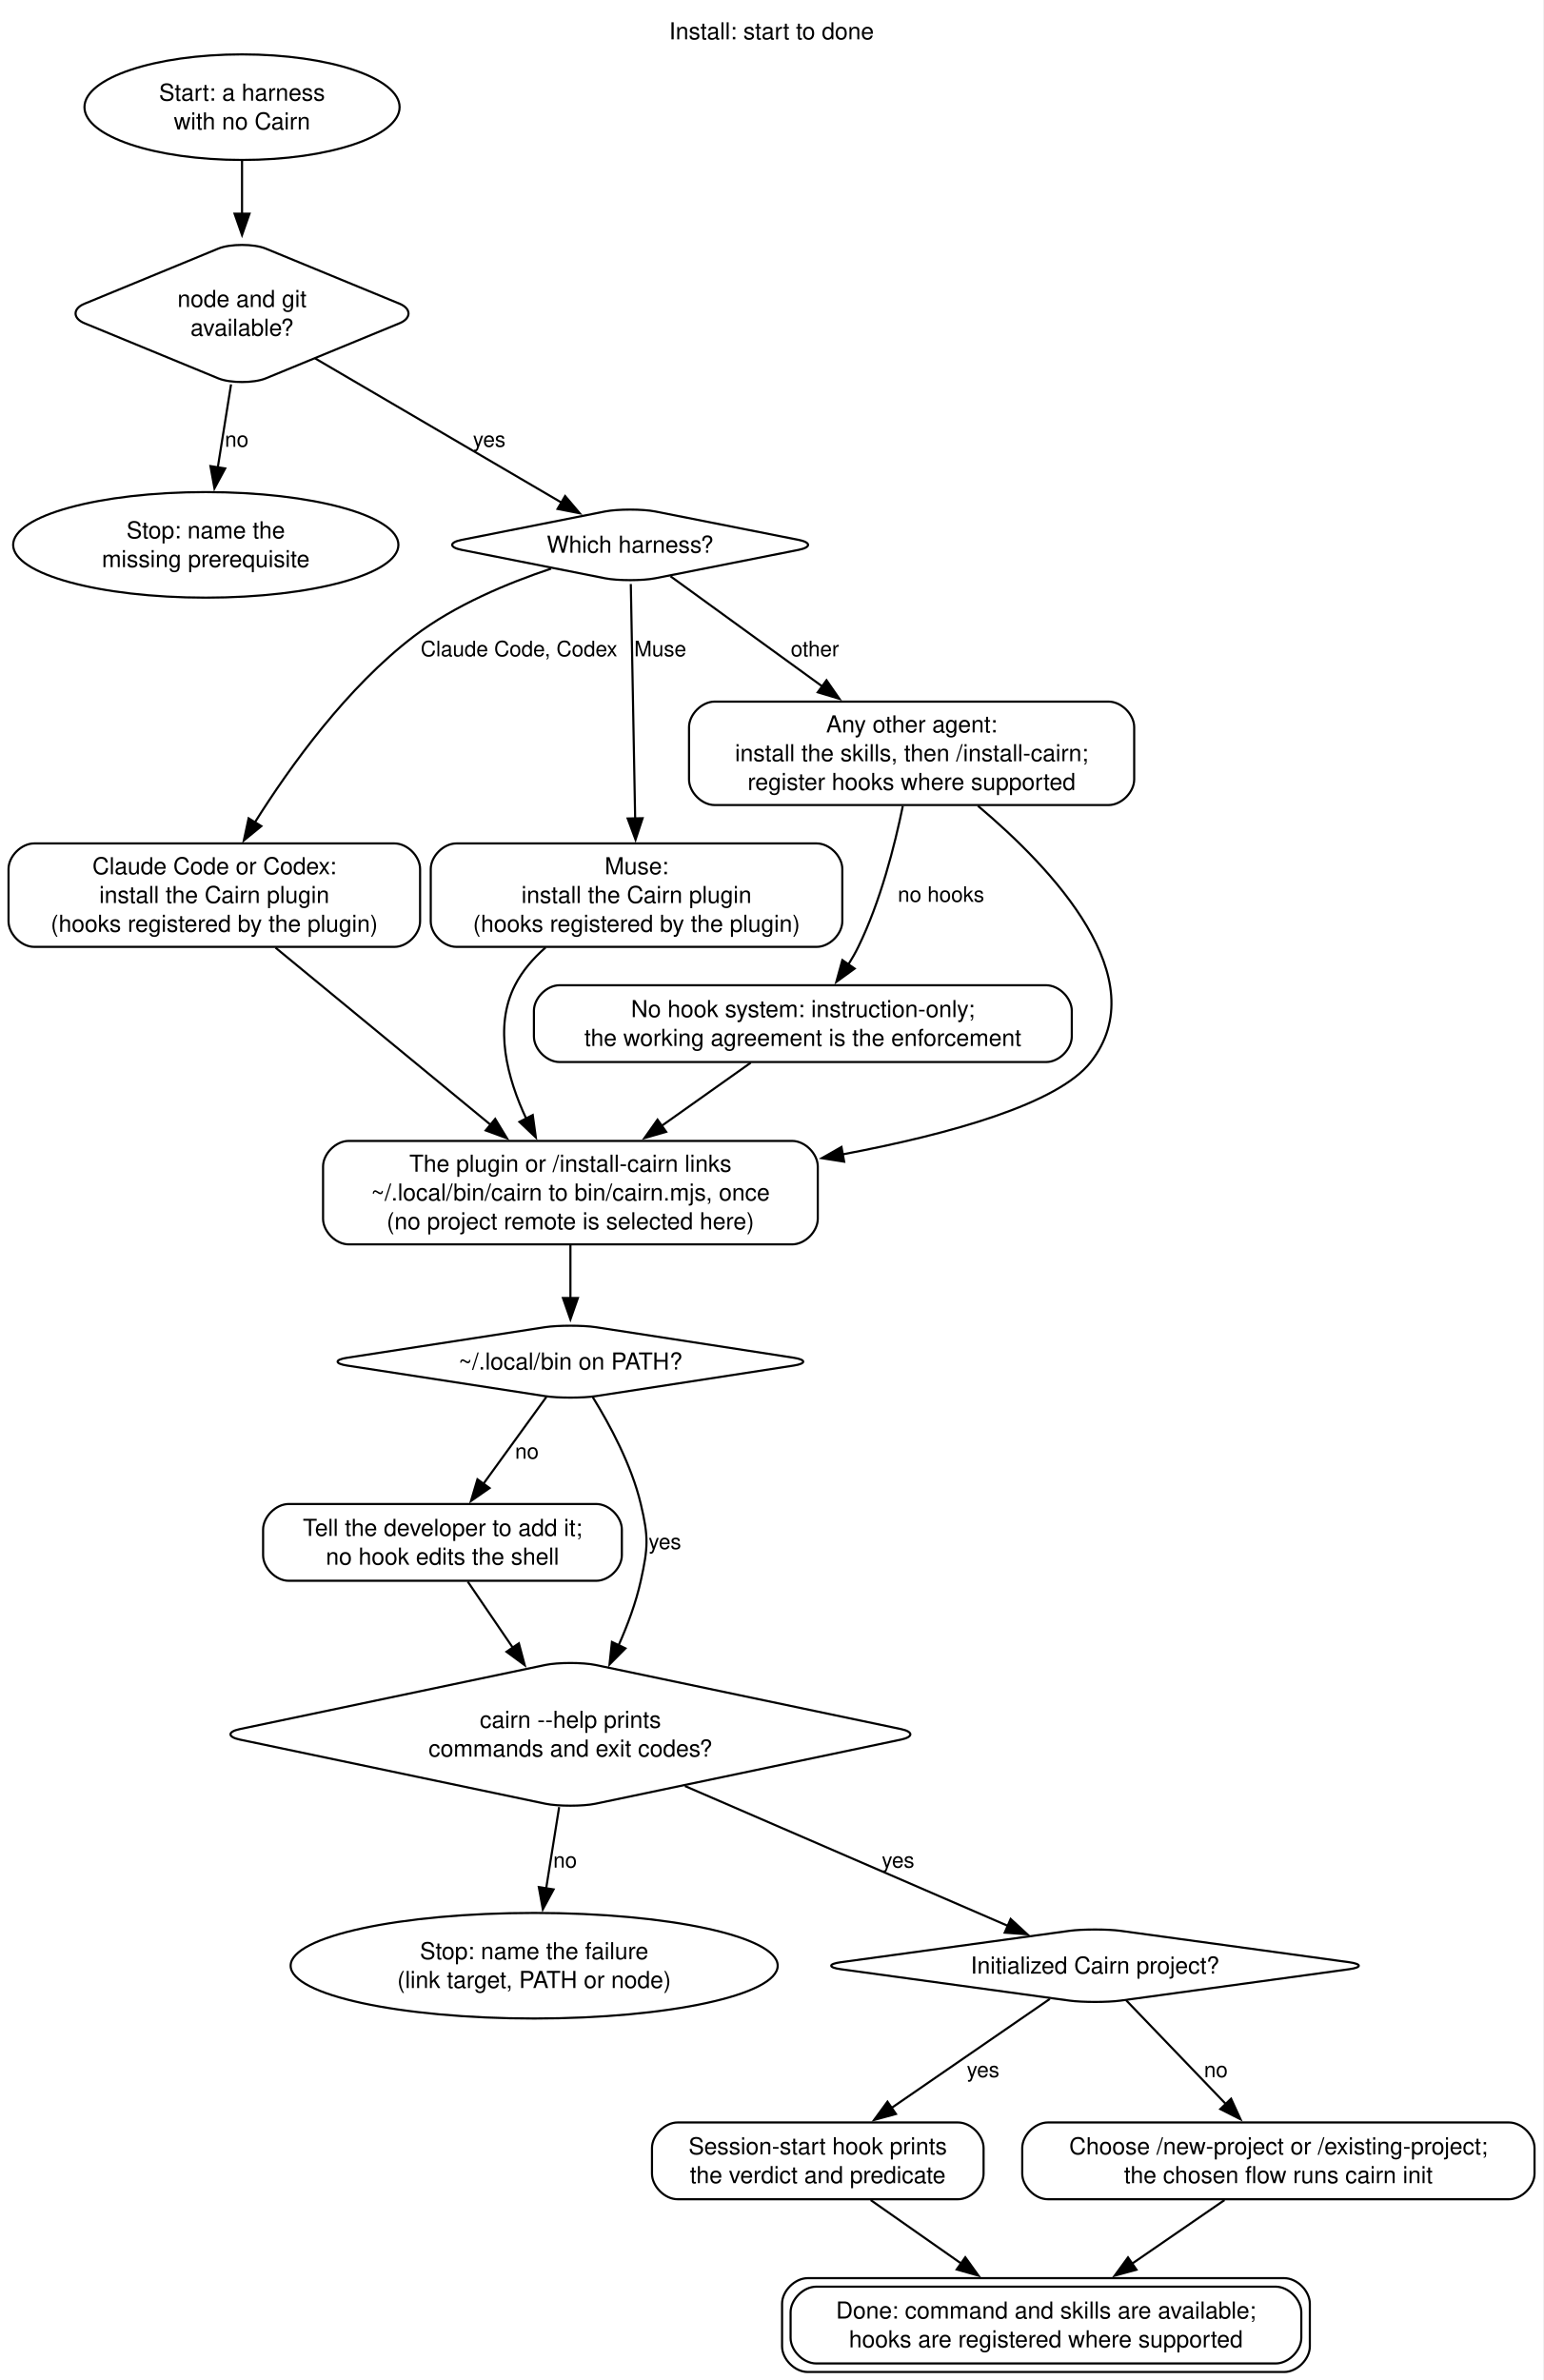
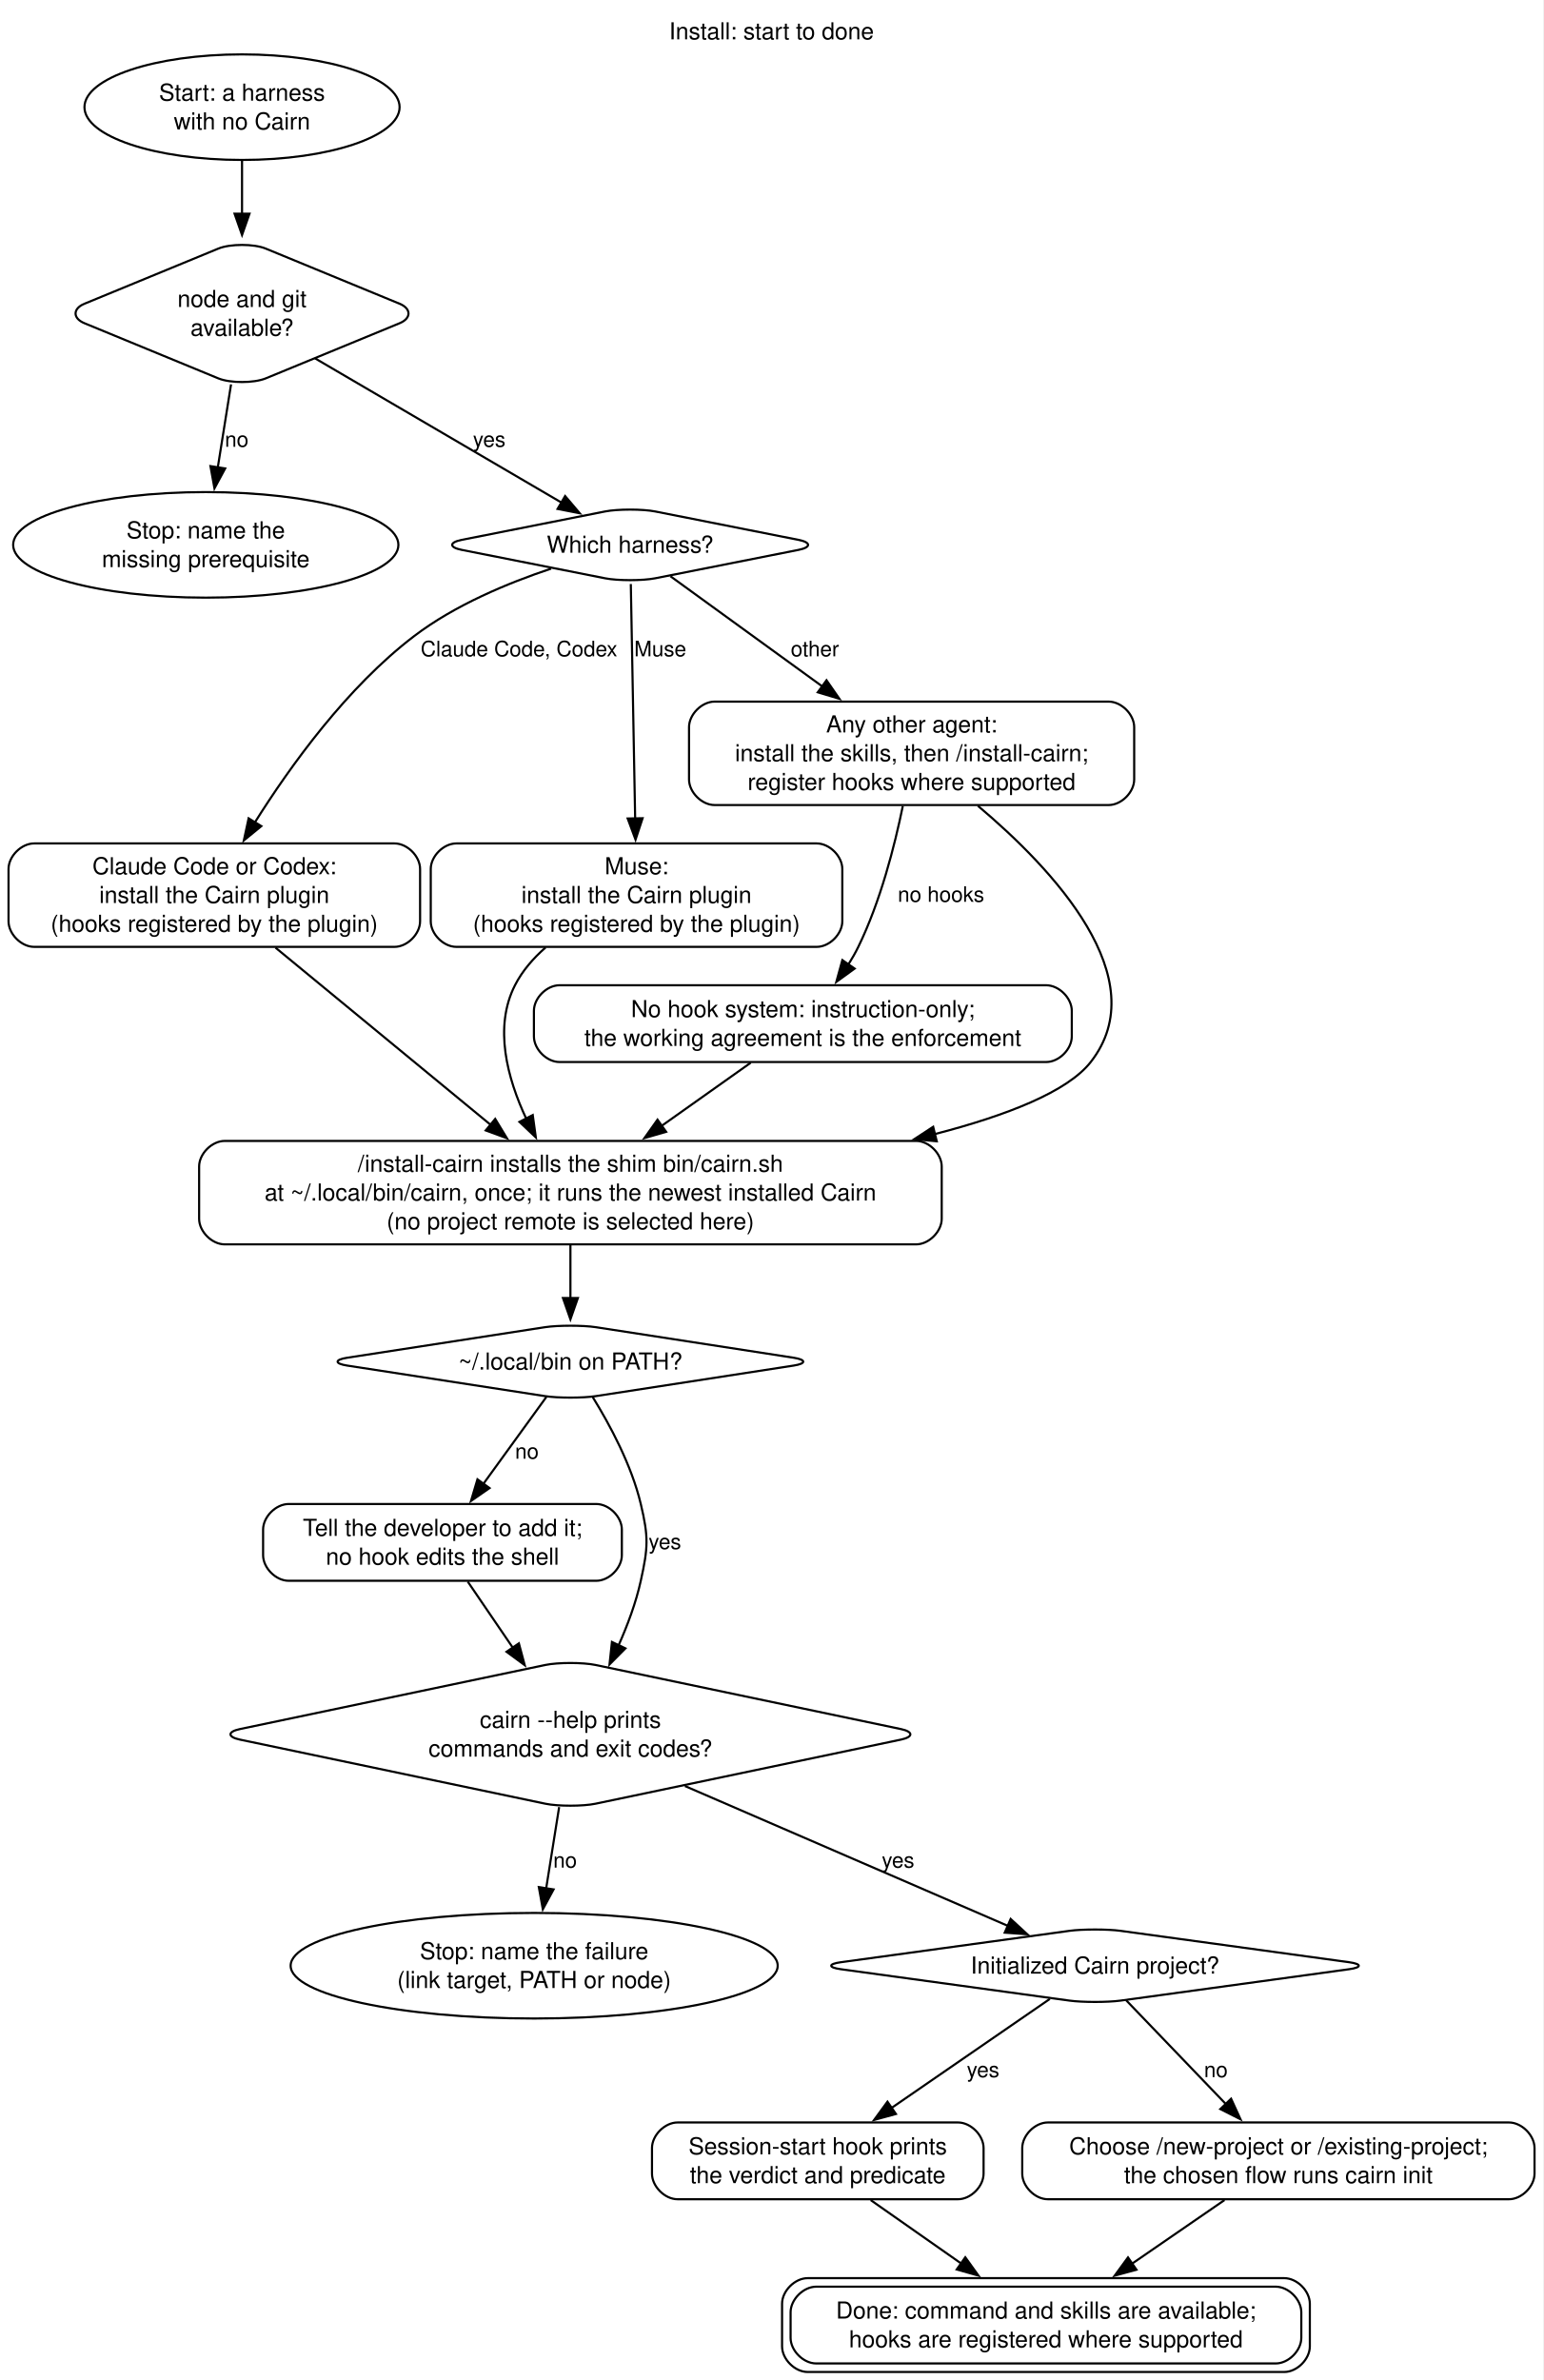
<svg xmlns="http://www.w3.org/2000/svg" width="724pt" height="1116pt" viewBox="0.00 0.00 724.00 1116.00">
  <g id="graph0" class="graph" transform="scale(1 1) rotate(0) translate(4 1112.24)">
    <polygon fill="white" stroke="none" points="-4,4 -4,-1112.24 719.62,-1112.24 719.62,4 -4,4" />
    <text xml:space="preserve" text-anchor="middle" x="357.81" y="-1093.79" font-family="Helvetica,sans-Serif" font-size="11.00">Install: start to done</text>
    <g id="node1" class="node">
      <ellipse fill="none" stroke="black" cx="109.5" cy="-1061.99" rx="73.89" ry="24.75" />
      <text xml:space="preserve" text-anchor="middle" x="109.5" y="-1065.04" font-family="Helvetica,sans-Serif" font-size="11.00">Start: a harness</text>
      <text xml:space="preserve" text-anchor="middle" x="109.5" y="-1051.54" font-family="Helvetica,sans-Serif" font-size="11.00">with no Cairn</text>
    </g>
    <g id="node2" class="node">
      <path fill="none" stroke="black" d="M98.4,-995.68C98.4,-995.68 35.6,-969.81 35.6,-969.81 30.05,-967.53 30.05,-962.96 35.6,-960.68 35.6,-960.68 98.4,-934.81 98.4,-934.81 103.95,-932.53 115.05,-932.53 120.6,-934.81 120.6,-934.81 183.4,-960.68 183.4,-960.68 188.95,-962.96 188.95,-967.53 183.4,-969.81 183.4,-969.81 120.6,-995.68 120.6,-995.68 115.05,-997.96 103.95,-997.96 98.4,-995.68" />
      <text xml:space="preserve" text-anchor="middle" x="109.5" y="-968.29" font-family="Helvetica,sans-Serif" font-size="11.00">node and git</text>
      <text xml:space="preserve" text-anchor="middle" x="109.5" y="-954.79" font-family="Helvetica,sans-Serif" font-size="11.00">available?</text>
    </g>
    <g id="edge1" class="edge">
      <path fill="none" stroke="black" d="M109.5,-1037.08C109.5,-1029.38 109.5,-1020.58 109.5,-1011.85" />
      <polygon fill="black" stroke="black" points="113,-1012.04 109.5,-1002.04 106,-1012.04 113,-1012.04" />
    </g>
    <g id="node3" class="node">
      <ellipse fill="none" stroke="black" cx="92.5" cy="-856.75" rx="90.33" ry="24.75" />
      <text xml:space="preserve" text-anchor="middle" x="92.5" y="-859.8" font-family="Helvetica,sans-Serif" font-size="11.00">Stop: name the</text>
      <text xml:space="preserve" text-anchor="middle" x="92.5" y="-846.3" font-family="Helvetica,sans-Serif" font-size="11.00">missing prerequisite</text>
    </g>
    <g id="edge2" class="edge">
      <path fill="none" stroke="black" d="M104.35,-932C102.38,-919.63 100.12,-905.45 98.1,-892.82" />
      <polygon fill="black" stroke="black" points="101.6,-892.58 96.57,-883.25 94.69,-893.68 101.6,-892.58" />
      <text xml:space="preserve" text-anchor="middle" x="107" y="-902.74" font-family="Helvetica,sans-Serif" font-size="10.00">no</text>
    </g>
    <g id="node4" class="node">
      <path fill="none" stroke="black" d="M279.73,-872.41C279.73,-872.41 212.47,-859.08 212.47,-859.08 206.58,-857.91 206.58,-855.58 212.47,-854.41 212.47,-854.41 279.73,-841.08 279.73,-841.08 285.61,-839.91 297.39,-839.91 303.27,-841.08 303.27,-841.08 370.53,-854.41 370.53,-854.41 376.42,-855.58 376.42,-857.91 370.53,-859.08 370.53,-859.08 303.27,-872.41 303.27,-872.41 297.39,-873.58 285.61,-873.58 279.73,-872.41" />
      <text xml:space="preserve" text-anchor="middle" x="291.5" y="-853.05" font-family="Helvetica,sans-Serif" font-size="11.00">Which harness?</text>
    </g>
    <g id="edge3" class="edge">
      <path fill="none" stroke="black" d="M143.73,-944.21C176.9,-924.8 226.83,-895.59 259.29,-876.59" />
      <polygon fill="black" stroke="black" points="261.01,-879.64 267.87,-871.57 257.47,-873.6 261.01,-879.64" />
      <text xml:space="preserve" text-anchor="middle" x="225.43" y="-902.74" font-family="Helvetica,sans-Serif" font-size="10.00">yes</text>
    </g>
    <g id="node5" class="node">
      <path fill="none" stroke="black" d="M181,-716.75C181,-716.75 12,-716.75 12,-716.75 6,-716.75 0,-710.75 0,-704.75 0,-704.75 0,-680.25 0,-680.25 0,-674.25 6,-668.25 12,-668.25 12,-668.25 181,-668.25 181,-668.25 187,-668.25 193,-674.25 193,-680.25 193,-680.25 193,-704.75 193,-704.75 193,-710.75 187,-716.75 181,-716.75" />
      <text xml:space="preserve" text-anchor="middle" x="96.5" y="-702.3" font-family="Helvetica,sans-Serif" font-size="11.00">Claude Code or Codex:</text>
      <text xml:space="preserve" text-anchor="middle" x="96.5" y="-688.8" font-family="Helvetica,sans-Serif" font-size="11.00">install the Cairn plugin</text>
      <text xml:space="preserve" text-anchor="middle" x="96.5" y="-675.3" font-family="Helvetica,sans-Serif" font-size="11.00">(hooks registered by the plugin)</text>
    </g>
    <g id="edge4" class="edge">
      <path fill="none" stroke="black" d="M254.44,-845.6C234.14,-838.84 209.32,-828.5 190.25,-814 158.82,-790.09 132.23,-753.2 115.48,-726.54" />
      <polygon fill="black" stroke="black" points="118.55,-724.86 110.35,-718.16 112.59,-728.51 118.55,-724.86" />
      <text xml:space="preserve" text-anchor="middle" x="239.38" y="-804.5" font-family="Helvetica,sans-Serif" font-size="10.00">Claude Code, Codex</text>
    </g>
    <g id="node6" class="node">
      <path fill="none" stroke="black" d="M379,-716.75C379,-716.75 210,-716.75 210,-716.75 204,-716.75 198,-710.75 198,-704.75 198,-704.75 198,-680.25 198,-680.25 198,-674.25 204,-668.25 210,-668.25 210,-668.25 379,-668.25 379,-668.25 385,-668.25 391,-674.25 391,-680.25 391,-680.25 391,-704.75 391,-704.75 391,-710.75 385,-716.75 379,-716.75" />
      <text xml:space="preserve" text-anchor="middle" x="294.5" y="-702.3" font-family="Helvetica,sans-Serif" font-size="11.00">Muse:</text>
      <text xml:space="preserve" text-anchor="middle" x="294.5" y="-688.8" font-family="Helvetica,sans-Serif" font-size="11.00">install the Cairn plugin</text>
      <text xml:space="preserve" text-anchor="middle" x="294.5" y="-675.3" font-family="Helvetica,sans-Serif" font-size="11.00">(hooks registered by the plugin)</text>
    </g>
    <g id="edge5" class="edge">
      <path fill="none" stroke="black" d="M291.82,-838.38C292.31,-812.2 293.23,-762.09 293.86,-728.23" />
      <polygon fill="black" stroke="black" points="297.35,-728.57 294.04,-718.51 290.35,-728.44 297.35,-728.57" />
      <text xml:space="preserve" text-anchor="middle" x="305.62" y="-804.5" font-family="Helvetica,sans-Serif" font-size="10.00">Muse</text>
    </g>
    <g id="node7" class="node">
      <path fill="none" stroke="black" d="M515.88,-783.25C515.88,-783.25 331.12,-783.25 331.12,-783.25 325.12,-783.25 319.12,-777.25 319.12,-771.25 319.12,-771.25 319.12,-746.75 319.12,-746.75 319.12,-740.75 325.12,-734.75 331.12,-734.75 331.12,-734.75 515.88,-734.75 515.88,-734.75 521.88,-734.75 527.88,-740.75 527.88,-746.75 527.88,-746.75 527.88,-771.25 527.88,-771.25 527.88,-777.25 521.88,-783.25 515.88,-783.25" />
      <text xml:space="preserve" text-anchor="middle" x="423.5" y="-768.8" font-family="Helvetica,sans-Serif" font-size="11.00">Any other agent:</text>
      <text xml:space="preserve" text-anchor="middle" x="423.5" y="-755.3" font-family="Helvetica,sans-Serif" font-size="11.00">install the skills, then /install-cairn;</text>
      <text xml:space="preserve" text-anchor="middle" x="423.5" y="-741.8" font-family="Helvetica,sans-Serif" font-size="11.00">register hooks where supported</text>
    </g>
    <g id="edge6" class="edge">
      <path fill="none" stroke="black" d="M310.41,-842.03C328.91,-828.61 357.72,-807.71 381.63,-790.37" />
      <polygon fill="black" stroke="black" points="383.59,-793.27 389.63,-784.57 379.48,-787.61 383.59,-793.27" />
      <text xml:space="preserve" text-anchor="middle" x="378.15" y="-804.5" font-family="Helvetica,sans-Serif" font-size="10.00">other</text>
    </g>
    <g id="node9" class="node">
-       <path fill="none" stroke="black" d="M367.5,-577.25C367.5,-577.25 159.5,-577.25 159.5,-577.25 153.5,-577.25 147.5,-571.25 147.5,-565.25 147.5,-565.25 147.5,-540.75 147.5,-540.75 147.5,-534.75 153.5,-528.75 159.5,-528.75 159.5,-528.75 367.5,-528.75 367.5,-528.75 373.5,-528.75 379.5,-534.75 379.5,-540.75 379.5,-540.75 379.5,-565.25 379.5,-565.25 379.5,-571.25 373.5,-577.25 367.5,-577.25" />
-       <text xml:space="preserve" text-anchor="middle" x="263.5" y="-562.8" font-family="Helvetica,sans-Serif" font-size="11.00">The plugin or /install-cairn links</text>
-       <text xml:space="preserve" text-anchor="middle" x="263.5" y="-549.3" font-family="Helvetica,sans-Serif" font-size="11.00">~/.local/bin/cairn to bin/cairn.mjs, once</text>
+       <path fill="none" stroke="black" d="M425.62,-577.25C425.62,-577.25 101.38,-577.25 101.38,-577.25 95.38,-577.25 89.38,-571.25 89.38,-565.25 89.38,-565.25 89.38,-540.75 89.38,-540.75 89.38,-534.75 95.38,-528.75 101.38,-528.75 101.38,-528.75 425.62,-528.75 425.62,-528.75 431.62,-528.75 437.62,-534.75 437.62,-540.75 437.62,-540.75 437.62,-565.25 437.62,-565.25 437.62,-571.25 431.62,-577.25 425.62,-577.25" />
+       <text xml:space="preserve" text-anchor="middle" x="263.5" y="-562.8" font-family="Helvetica,sans-Serif" font-size="11.00">/install-cairn installs the shim bin/cairn.sh</text>
+       <text xml:space="preserve" text-anchor="middle" x="263.5" y="-549.3" font-family="Helvetica,sans-Serif" font-size="11.00">at ~/.local/bin/cairn, once; it runs the newest installed Cairn</text>
      <text xml:space="preserve" text-anchor="middle" x="263.5" y="-535.8" font-family="Helvetica,sans-Serif" font-size="11.00">(no project remote is selected here)</text>
    </g>
    <g id="edge8" class="edge">
      <path fill="none" stroke="black" d="M125.21,-667.86C153.13,-644.87 195.7,-609.82 226.22,-584.69" />
      <polygon fill="black" stroke="black" points="228.22,-587.58 233.72,-578.52 223.77,-582.17 228.22,-587.58" />
    </g>
    <g id="edge9" class="edge">
      <path fill="none" stroke="black" d="M251.85,-667.95C246.06,-662.89 240.94,-656.99 237.5,-650.25 227.47,-630.61 233.86,-606.68 242.82,-587.59" />
      <polygon fill="black" stroke="black" points="245.83,-589.39 247.28,-578.89 239.6,-586.19 245.83,-589.39" />
    </g>
    <g id="node8" class="node">
      <path fill="none" stroke="black" d="M486.62,-650.25C486.62,-650.25 258.38,-650.25 258.38,-650.25 252.38,-650.25 246.38,-644.25 246.38,-638.25 246.38,-638.25 246.38,-626.25 246.38,-626.25 246.38,-620.25 252.38,-614.25 258.38,-614.25 258.38,-614.25 486.62,-614.25 486.62,-614.25 492.62,-614.25 498.62,-620.25 498.62,-626.25 498.62,-626.25 498.62,-638.25 498.62,-638.25 498.62,-644.25 492.62,-650.25 486.62,-650.25" />
      <text xml:space="preserve" text-anchor="middle" x="372.5" y="-635.3" font-family="Helvetica,sans-Serif" font-size="11.00">No hook system: instruction-only;</text>
      <text xml:space="preserve" text-anchor="middle" x="372.5" y="-621.8" font-family="Helvetica,sans-Serif" font-size="11.00">the working agreement is the enforcement</text>
    </g>
    <g id="edge7" class="edge">
      <path fill="none" stroke="black" d="M419.37,-734.27C415.56,-715.67 408.88,-689.46 398.5,-668.25 397.14,-665.47 395.56,-662.7 393.85,-659.99" />
      <polygon fill="black" stroke="black" points="396.78,-658.06 388.2,-651.84 391.02,-662.05 396.78,-658.06" />
      <text xml:space="preserve" text-anchor="middle" x="437.29" y="-689.37" font-family="Helvetica,sans-Serif" font-size="10.00">no hooks</text>
    </g>
    <g id="edge10" class="edge">
-       <path fill="none" stroke="black" d="M454.6,-734.37C489.7,-704.83 538.15,-653.39 507.5,-614.25 492.15,-594.64 441.99,-580.55 391.11,-570.94" />
-       <polygon fill="black" stroke="black" points="391.87,-567.52 381.4,-569.17 390.61,-574.41 391.87,-567.52" />
+       <path fill="none" stroke="black" d="M454.6,-734.37C489.7,-704.83 538.15,-653.39 507.5,-614.25 496.61,-600.34 468.19,-589.2 434.42,-580.47" />
+       <polygon fill="black" stroke="black" points="435.3,-577.08 424.75,-578.08 433.62,-583.88 435.3,-577.08" />
    </g>
    <g id="edge11" class="edge">
      <path fill="none" stroke="black" d="M348.04,-613.91C335.68,-605.15 320.33,-594.27 306.11,-584.2" />
      <polygon fill="black" stroke="black" points="308.39,-581.52 298.21,-578.59 304.34,-587.23 308.39,-581.52" />
    </g>
    <g id="node10" class="node">
      <path fill="none" stroke="black" d="M251.64,-489.92C251.64,-489.92 158.77,-475.58 158.77,-475.58 152.84,-474.66 152.84,-472.83 158.77,-471.92 158.77,-471.92 251.64,-457.58 251.64,-457.58 257.57,-456.66 269.43,-456.66 275.36,-457.58 275.36,-457.58 368.23,-471.92 368.23,-471.92 374.16,-472.83 374.16,-474.66 368.23,-475.58 368.23,-475.58 275.36,-489.92 275.36,-489.92 269.43,-490.83 257.57,-490.83 251.64,-489.92" />
      <text xml:space="preserve" text-anchor="middle" x="263.5" y="-470.05" font-family="Helvetica,sans-Serif" font-size="11.00">~/.local/bin on PATH?</text>
    </g>
    <g id="edge12" class="edge">
      <path fill="none" stroke="black" d="M263.5,-528.4C263.5,-520.53 263.5,-511.67 263.5,-503.46" />
      <polygon fill="black" stroke="black" points="267,-503.59 263.5,-493.59 260,-503.59 267,-503.59" />
    </g>
    <g id="node11" class="node">
      <path fill="none" stroke="black" d="M275.62,-407C275.62,-407 131.38,-407 131.38,-407 125.38,-407 119.38,-401 119.38,-395 119.38,-395 119.38,-383 119.38,-383 119.38,-377 125.38,-371 131.38,-371 131.38,-371 275.62,-371 275.62,-371 281.62,-371 287.62,-377 287.62,-383 287.62,-383 287.62,-395 287.62,-395 287.62,-401 281.62,-407 275.62,-407" />
      <text xml:space="preserve" text-anchor="middle" x="203.5" y="-392.05" font-family="Helvetica,sans-Serif" font-size="11.00">Tell the developer to add it;</text>
      <text xml:space="preserve" text-anchor="middle" x="203.5" y="-378.55" font-family="Helvetica,sans-Serif" font-size="11.00">no hook edits the shell</text>
    </g>
    <g id="edge13" class="edge">
      <path fill="none" stroke="black" d="M252.21,-457.18C243.91,-445.73 232.42,-429.88 222.69,-416.46" />
      <polygon fill="black" stroke="black" points="225.57,-414.47 216.87,-408.43 219.9,-418.58 225.57,-414.47" />
      <text xml:space="preserve" text-anchor="middle" x="243.09" y="-428.25" font-family="Helvetica,sans-Serif" font-size="10.00">no</text>
    </g>
    <g id="node12" class="node">
      <path fill="none" stroke="black" d="M251.76,-331.53C251.76,-331.53 108.49,-301.46 108.49,-301.46 102.62,-300.23 102.62,-297.76 108.49,-296.53 108.49,-296.53 251.76,-266.46 251.76,-266.46 257.63,-265.23 269.37,-265.23 275.24,-266.46 275.24,-266.46 418.51,-296.53 418.51,-296.53 424.38,-297.76 424.38,-300.23 418.51,-301.46 418.51,-301.46 275.24,-331.53 275.24,-331.53 269.37,-332.76 257.63,-332.76 251.76,-331.53" />
      <text xml:space="preserve" text-anchor="middle" x="263.5" y="-302.05" font-family="Helvetica,sans-Serif" font-size="11.00">cairn --help prints</text>
      <text xml:space="preserve" text-anchor="middle" x="263.5" y="-288.55" font-family="Helvetica,sans-Serif" font-size="11.00">commands and exit codes?</text>
    </g>
    <g id="edge14" class="edge">
      <path fill="none" stroke="black" d="M274,-457.07C281.93,-444.23 292.17,-425.27 296.5,-407 300.19,-391.43 299.95,-386.62 296.5,-371 294.24,-360.76 290.34,-350.25 286.01,-340.56" />
      <polygon fill="black" stroke="black" points="289.29,-339.31 281.83,-331.78 282.97,-342.32 289.29,-339.31" />
      <text xml:space="preserve" text-anchor="middle" x="307.8" y="-385.87" font-family="Helvetica,sans-Serif" font-size="10.00">yes</text>
    </g>
    <g id="edge15" class="edge">
      <path fill="none" stroke="black" d="M215.35,-370.61C221.43,-361.7 229.1,-350.46 236.51,-339.58" />
      <polygon fill="black" stroke="black" points="239.33,-341.66 242.07,-331.43 233.54,-337.72 239.33,-341.66" />
    </g>
    <g id="node13" class="node">
      <ellipse fill="none" stroke="black" cx="246.5" cy="-190.5" rx="114.2" ry="24.75" />
      <text xml:space="preserve" text-anchor="middle" x="246.5" y="-193.55" font-family="Helvetica,sans-Serif" font-size="11.00">Stop: name the failure</text>
      <text xml:space="preserve" text-anchor="middle" x="246.5" y="-180.05" font-family="Helvetica,sans-Serif" font-size="11.00">(link target, PATH or node)</text>
    </g>
    <g id="edge16" class="edge">
      <path fill="none" stroke="black" d="M258.21,-264.88C256.28,-252.76 254.08,-239 252.12,-226.7" />
      <polygon fill="black" stroke="black" points="255.6,-226.28 250.56,-216.95 248.68,-227.38 255.6,-226.28" />
      <text xml:space="preserve" text-anchor="middle" x="261" y="-236.5" font-family="Helvetica,sans-Serif" font-size="10.00">no</text>
    </g>
    <g id="node14" class="node">
      <path fill="none" stroke="black" d="M497.61,-206.87C497.61,-206.87 390.25,-192.13 390.25,-192.13 384.31,-191.31 384.31,-189.68 390.25,-188.87 390.25,-188.87 497.61,-174.13 497.61,-174.13 503.56,-173.31 515.44,-173.31 521.39,-174.13 521.39,-174.13 628.75,-188.87 628.75,-188.87 634.69,-189.68 634.69,-191.31 628.75,-192.13 628.75,-192.13 521.39,-206.87 521.39,-206.87 515.44,-207.68 503.56,-207.68 497.61,-206.87" />
      <text xml:space="preserve" text-anchor="middle" x="509.5" y="-186.8" font-family="Helvetica,sans-Serif" font-size="11.00">Initialized Cairn project?</text>
    </g>
    <g id="edge17" class="edge">
      <path fill="none" stroke="black" d="M317.18,-274.76C362.73,-255.04 427.12,-227.16 468.59,-209.21" />
      <polygon fill="black" stroke="black" points="469.95,-212.43 477.74,-205.25 467.17,-206.01 469.95,-212.43" />
      <text xml:space="preserve" text-anchor="middle" x="417.16" y="-236.5" font-family="Helvetica,sans-Serif" font-size="10.00">yes</text>
    </g>
    <g id="node15" class="node">
      <path fill="none" stroke="black" d="M445.25,-117C445.25,-117 313.75,-117 313.75,-117 307.75,-117 301.75,-111 301.75,-105 301.75,-105 301.75,-93 301.75,-93 301.75,-87 307.75,-81 313.75,-81 313.75,-81 445.25,-81 445.25,-81 451.25,-81 457.25,-87 457.25,-93 457.25,-93 457.25,-105 457.25,-105 457.25,-111 451.25,-117 445.25,-117" />
      <text xml:space="preserve" text-anchor="middle" x="379.5" y="-102.05" font-family="Helvetica,sans-Serif" font-size="11.00">Session-start hook prints</text>
      <text xml:space="preserve" text-anchor="middle" x="379.5" y="-88.55" font-family="Helvetica,sans-Serif" font-size="11.00">the verdict and predicate</text>
    </g>
    <g id="edge18" class="edge">
      <path fill="none" stroke="black" d="M488.32,-174.92C468.22,-161.08 437.63,-140.02 414,-123.75" />
      <polygon fill="black" stroke="black" points="416.15,-120.98 405.92,-118.19 412.18,-126.75 416.15,-120.98" />
      <text xml:space="preserve" text-anchor="middle" x="457.02" y="-138.25" font-family="Helvetica,sans-Serif" font-size="10.00">yes</text>
    </g>
    <g id="node16" class="node">
      <path fill="none" stroke="black" d="M703.62,-117C703.62,-117 487.38,-117 487.38,-117 481.38,-117 475.38,-111 475.38,-105 475.38,-105 475.38,-93 475.38,-93 475.38,-87 481.38,-81 487.38,-81 487.38,-81 703.62,-81 703.62,-81 709.62,-81 715.62,-87 715.62,-93 715.62,-93 715.62,-105 715.62,-105 715.62,-111 709.62,-117 703.62,-117" />
      <text xml:space="preserve" text-anchor="middle" x="595.5" y="-102.05" font-family="Helvetica,sans-Serif" font-size="11.00">Choose /new-project or /existing-project;</text>
      <text xml:space="preserve" text-anchor="middle" x="595.5" y="-88.55" font-family="Helvetica,sans-Serif" font-size="11.00">the chosen flow runs cairn init</text>
    </g>
    <g id="edge19" class="edge">
      <path fill="none" stroke="black" d="M524.09,-174.32C536.87,-161.02 555.7,-141.42 570.82,-125.68" />
      <polygon fill="black" stroke="black" points="573.32,-128.13 577.73,-118.5 568.27,-123.28 573.32,-128.13" />
      <text xml:space="preserve" text-anchor="middle" x="566.2" y="-138.25" font-family="Helvetica,sans-Serif" font-size="10.00">no</text>
    </g>
    <g id="node17" class="node">
      <path fill="none" stroke="black" d="M594.25,-40C594.25,-40 378.75,-40 378.75,-40 372.75,-40 366.75,-34 366.75,-28 366.75,-28 366.75,-16 366.75,-16 366.75,-10 372.75,-4 378.75,-4 378.75,-4 594.25,-4 594.25,-4 600.25,-4 606.25,-10 606.25,-16 606.25,-16 606.25,-28 606.25,-28 606.25,-34 600.25,-40 594.25,-40" />
      <path fill="none" stroke="black" d="M598.25,-44C598.25,-44 374.75,-44 374.75,-44 368.75,-44 362.75,-38 362.75,-32 362.75,-32 362.75,-12 362.75,-12 362.75,-6 368.75,0 374.75,0 374.75,0 598.25,0 598.25,0 604.25,0 610.25,-6 610.25,-12 610.25,-12 610.25,-32 610.25,-32 610.25,-38 604.25,-44 598.25,-44" />
      <text xml:space="preserve" text-anchor="middle" x="486.5" y="-25.05" font-family="Helvetica,sans-Serif" font-size="11.00">Done: command and skills are available;</text>
      <text xml:space="preserve" text-anchor="middle" x="486.5" y="-11.55" font-family="Helvetica,sans-Serif" font-size="11.00">hooks are registered where supported</text>
    </g>
    <g id="edge20" class="edge">
      <path fill="none" stroke="black" d="M404.32,-80.6C416.98,-71.73 432.68,-60.72 446.96,-50.72" />
      <polygon fill="black" stroke="black" points="448.67,-53.79 454.85,-45.19 444.65,-48.06 448.67,-53.79" />
    </g>
    <g id="edge21" class="edge">
      <path fill="none" stroke="black" d="M570.22,-80.6C557.32,-71.73 541.32,-60.72 526.78,-50.72" />
      <polygon fill="black" stroke="black" points="528.95,-47.96 518.73,-45.17 524.98,-53.73 528.95,-47.96" />
    </g>
  </g>
</svg>
